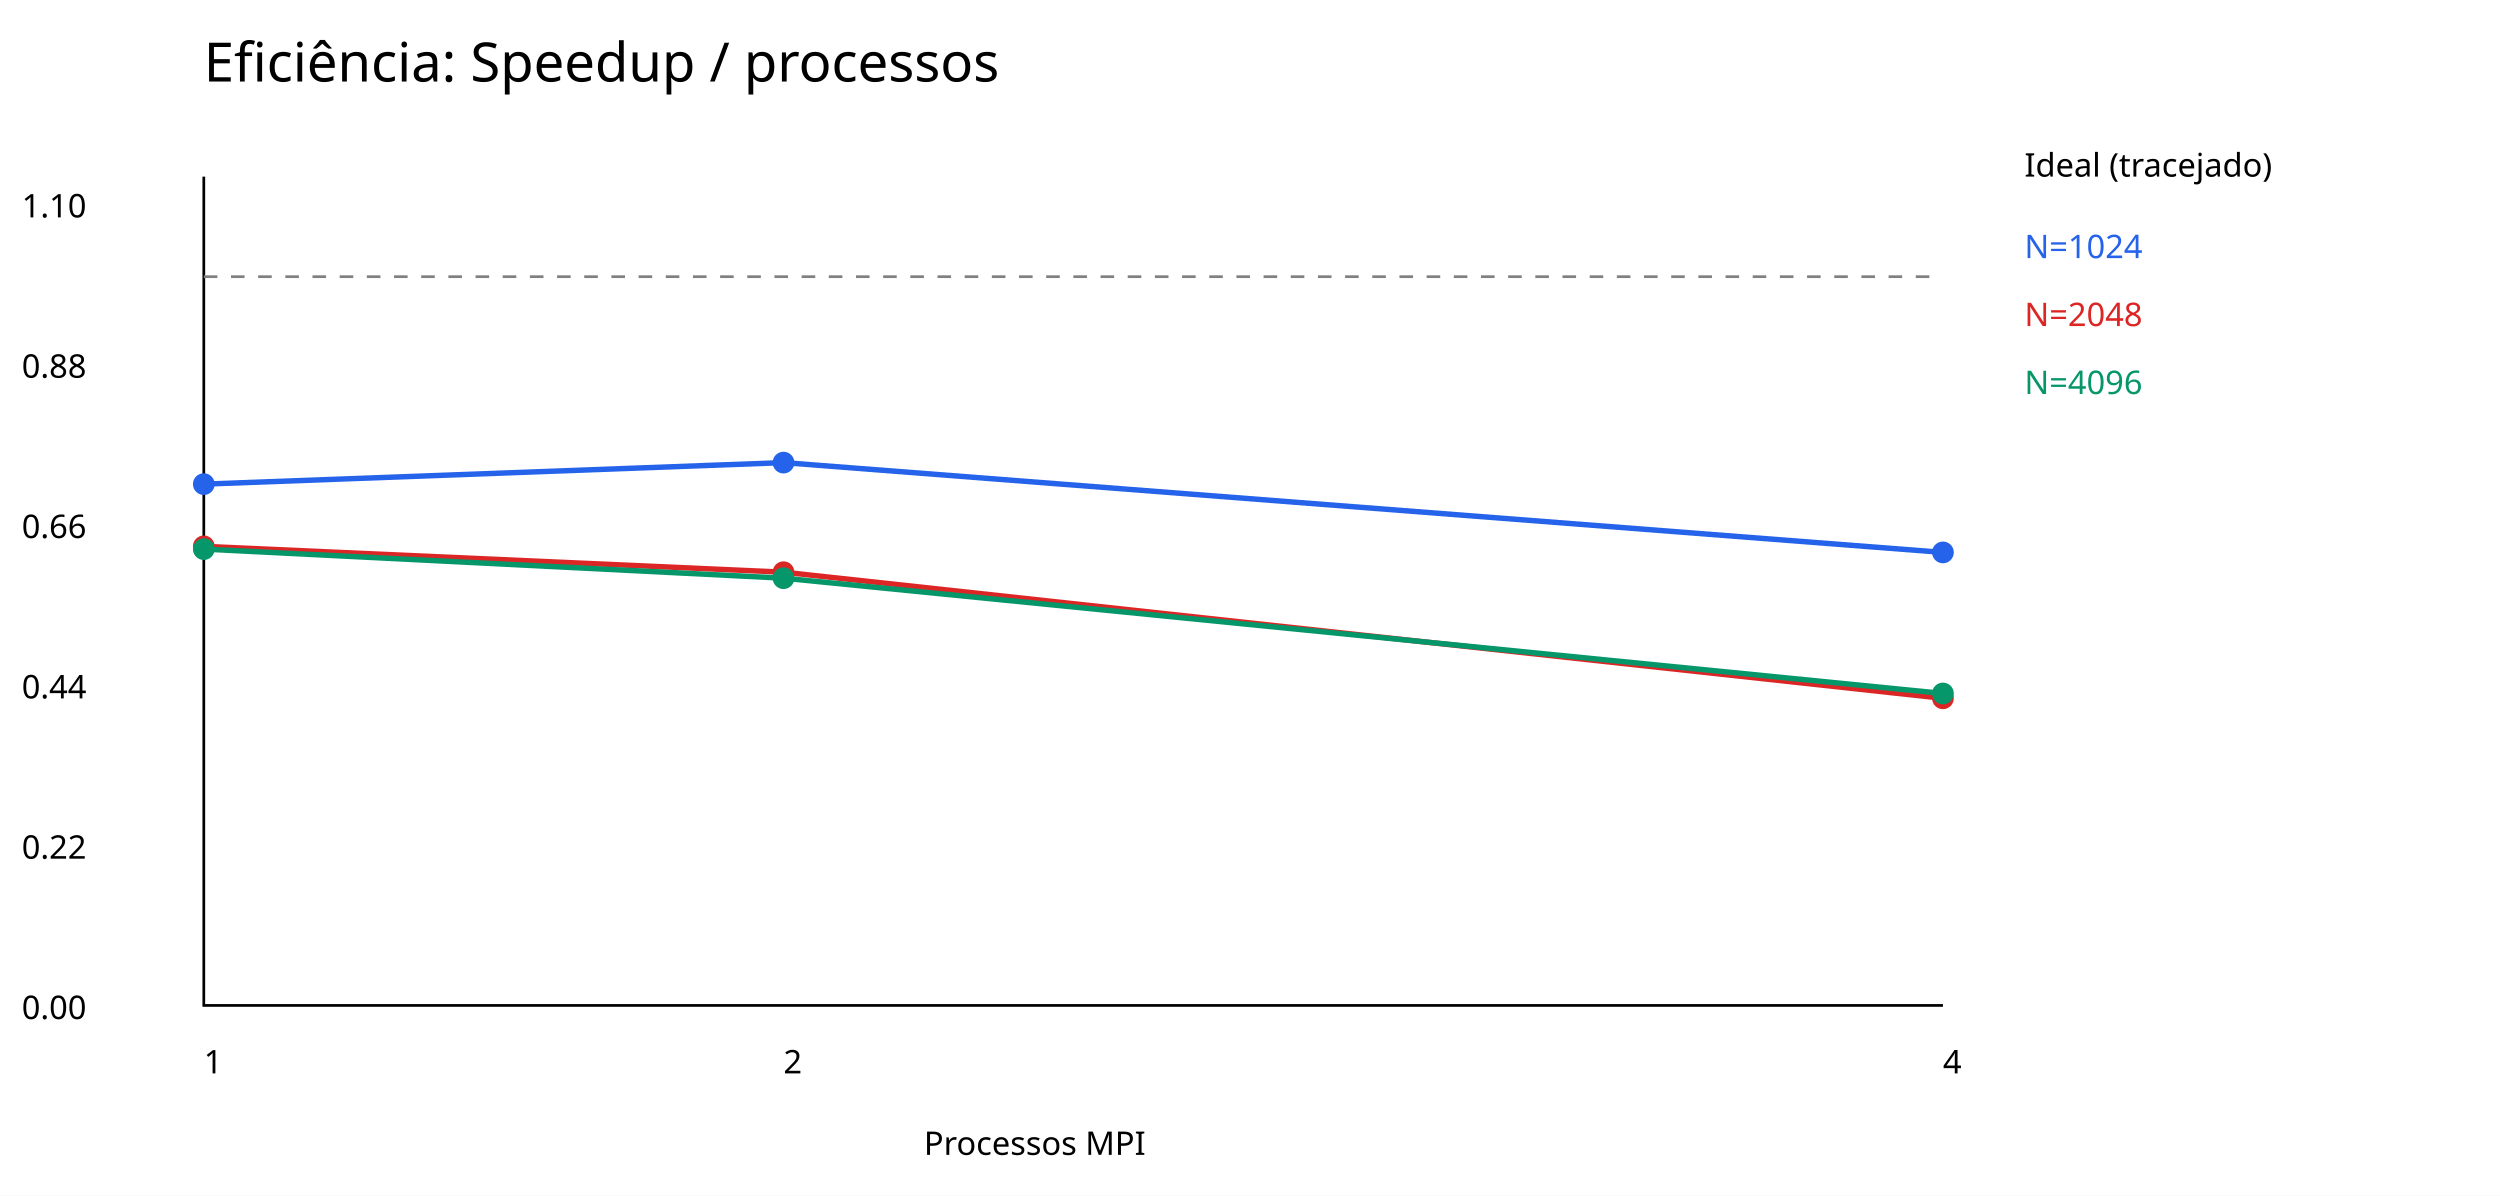
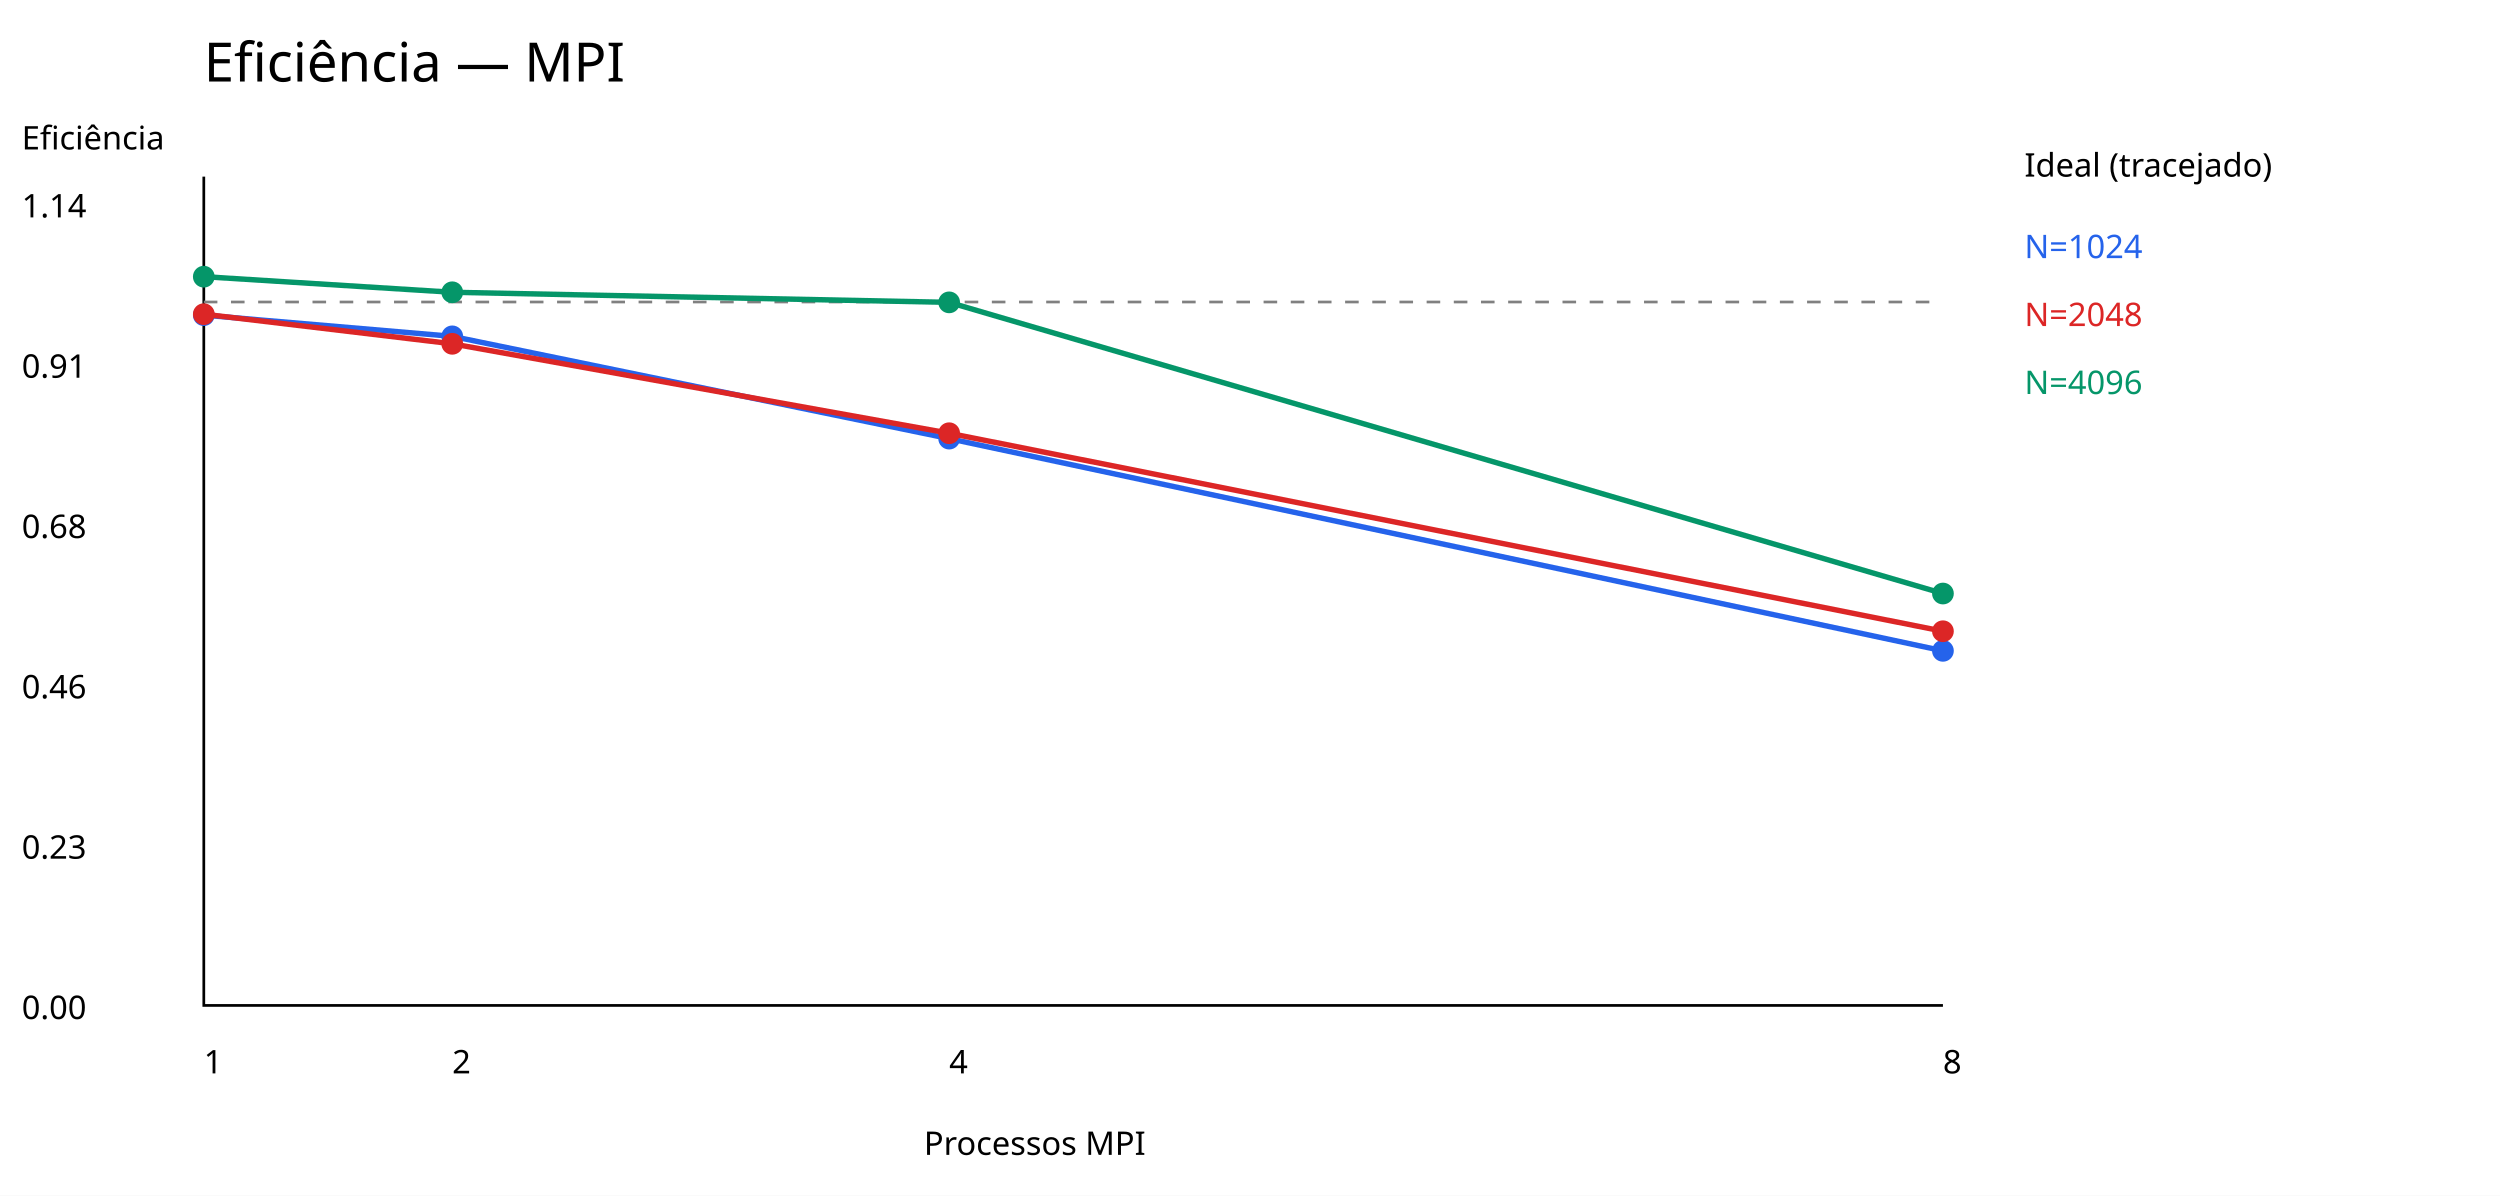
<svg xmlns="http://www.w3.org/2000/svg" width="920" height="440" viewBox="0 0 920 440">
  <rect width="920" height="440" fill="white" />
-   <text x="75" y="30" font-family="sans-serif" font-size="20">Eficiência: Speedup / processos</text>
+   <text x="75" y="30" font-family="sans-serif" font-size="20">Eficiência — MPI</text>
  <path d="M75 65V370H715" fill="none" stroke="black" />
  <text x="340" y="425" font-family="sans-serif">Processos MPI</text>
+   <text x="8" y="55" font-family="sans-serif">Eficiência</text>
  <text x="8" y="375.0" font-family="sans-serif">0.00</text>
-   <text x="8" y="316.0" font-family="sans-serif">0.22</text>
-   <text x="8" y="257.0" font-family="sans-serif">0.44</text>
-   <text x="8" y="198.0" font-family="sans-serif">0.66</text>
-   <text x="8" y="139.0" font-family="sans-serif">0.88</text>
-   <text x="8" y="80.0" font-family="sans-serif">1.10</text>
+   <text x="8" y="316.0" font-family="sans-serif">0.23</text>
+   <text x="8" y="257.0" font-family="sans-serif">0.46</text>
+   <text x="8" y="198.0" font-family="sans-serif">0.68</text>
+   <text x="8" y="139.0" font-family="sans-serif">0.91</text>
+   <text x="8" y="80.0" font-family="sans-serif">1.14</text>
  <text x="75.0" y="395" font-family="sans-serif">1</text>
-   <text x="288.3" y="395" font-family="sans-serif">2</text>
-   <text x="715.0" y="395" font-family="sans-serif">4</text>
-   <path d="M75.0 101.818L715.0 101.818" stroke="gray" stroke-dasharray="5 5" />
+   <text x="166.4" y="395" font-family="sans-serif">2</text>
+   <text x="349.3" y="395" font-family="sans-serif">4</text>
+   <text x="715.0" y="395" font-family="sans-serif">8</text>
+   <path d="M75.0 111.134 L715.0 111.134" stroke="gray" stroke-dasharray="5 5" />
  <text x="745" y="65" font-family="sans-serif">Ideal (tracejado)</text>
-   <polyline points="75.00,178.16 288.33,170.24 715.00,203.29" fill="none" stroke="#2563eb" stroke-width="2" />
-   <circle cx="75.00" cy="178.16" r="4" fill="#2563eb" />
-   <circle cx="288.33" cy="170.24" r="4" fill="#2563eb" />
-   <circle cx="715.00" cy="203.29" r="4" fill="#2563eb" />
+   <polyline points="75.00,115.97 166.43,123.78 349.29,161.41 715.00,239.51" fill="none" stroke="#2563eb" stroke-width="2" />
+   <circle cx="75.00" cy="115.97" r="4" fill="#2563eb" />
+   <circle cx="166.43" cy="123.78" r="4" fill="#2563eb" />
+   <circle cx="349.29" cy="161.41" r="4" fill="#2563eb" />
+   <circle cx="715.00" cy="239.51" r="4" fill="#2563eb" />
  <text x="745" y="95" fill="#2563eb" font-family="sans-serif">N=1024</text>
-   <polyline points="75.00,201.06 288.33,210.57 715.00,256.98" fill="none" stroke="#dc2626" stroke-width="2" />
-   <circle cx="75.00" cy="201.06" r="4" fill="#dc2626" />
-   <circle cx="288.33" cy="210.57" r="4" fill="#dc2626" />
-   <circle cx="715.00" cy="256.98" r="4" fill="#dc2626" />
+   <polyline points="75.00,115.62 166.43,126.52 349.29,159.43 715.00,232.30" fill="none" stroke="#dc2626" stroke-width="2" />
+   <circle cx="75.00" cy="115.62" r="4" fill="#dc2626" />
+   <circle cx="166.43" cy="126.52" r="4" fill="#dc2626" />
+   <circle cx="349.29" cy="159.43" r="4" fill="#dc2626" />
+   <circle cx="715.00" cy="232.30" r="4" fill="#dc2626" />
  <text x="745" y="120" fill="#dc2626" font-family="sans-serif">N=2048</text>
-   <polyline points="75.00,202.07 288.33,212.77 715.00,255.20" fill="none" stroke="#059669" stroke-width="2" />
-   <circle cx="75.00" cy="202.07" r="4" fill="#059669" />
-   <circle cx="288.33" cy="212.77" r="4" fill="#059669" />
-   <circle cx="715.00" cy="255.20" r="4" fill="#059669" />
+   <polyline points="75.00,101.82 166.43,107.56 349.29,111.27 715.00,218.42" fill="none" stroke="#059669" stroke-width="2" />
+   <circle cx="75.00" cy="101.82" r="4" fill="#059669" />
+   <circle cx="166.43" cy="107.56" r="4" fill="#059669" />
+   <circle cx="349.29" cy="111.27" r="4" fill="#059669" />
+   <circle cx="715.00" cy="218.42" r="4" fill="#059669" />
  <text x="745" y="145" fill="#059669" font-family="sans-serif">N=4096</text>
</svg>
